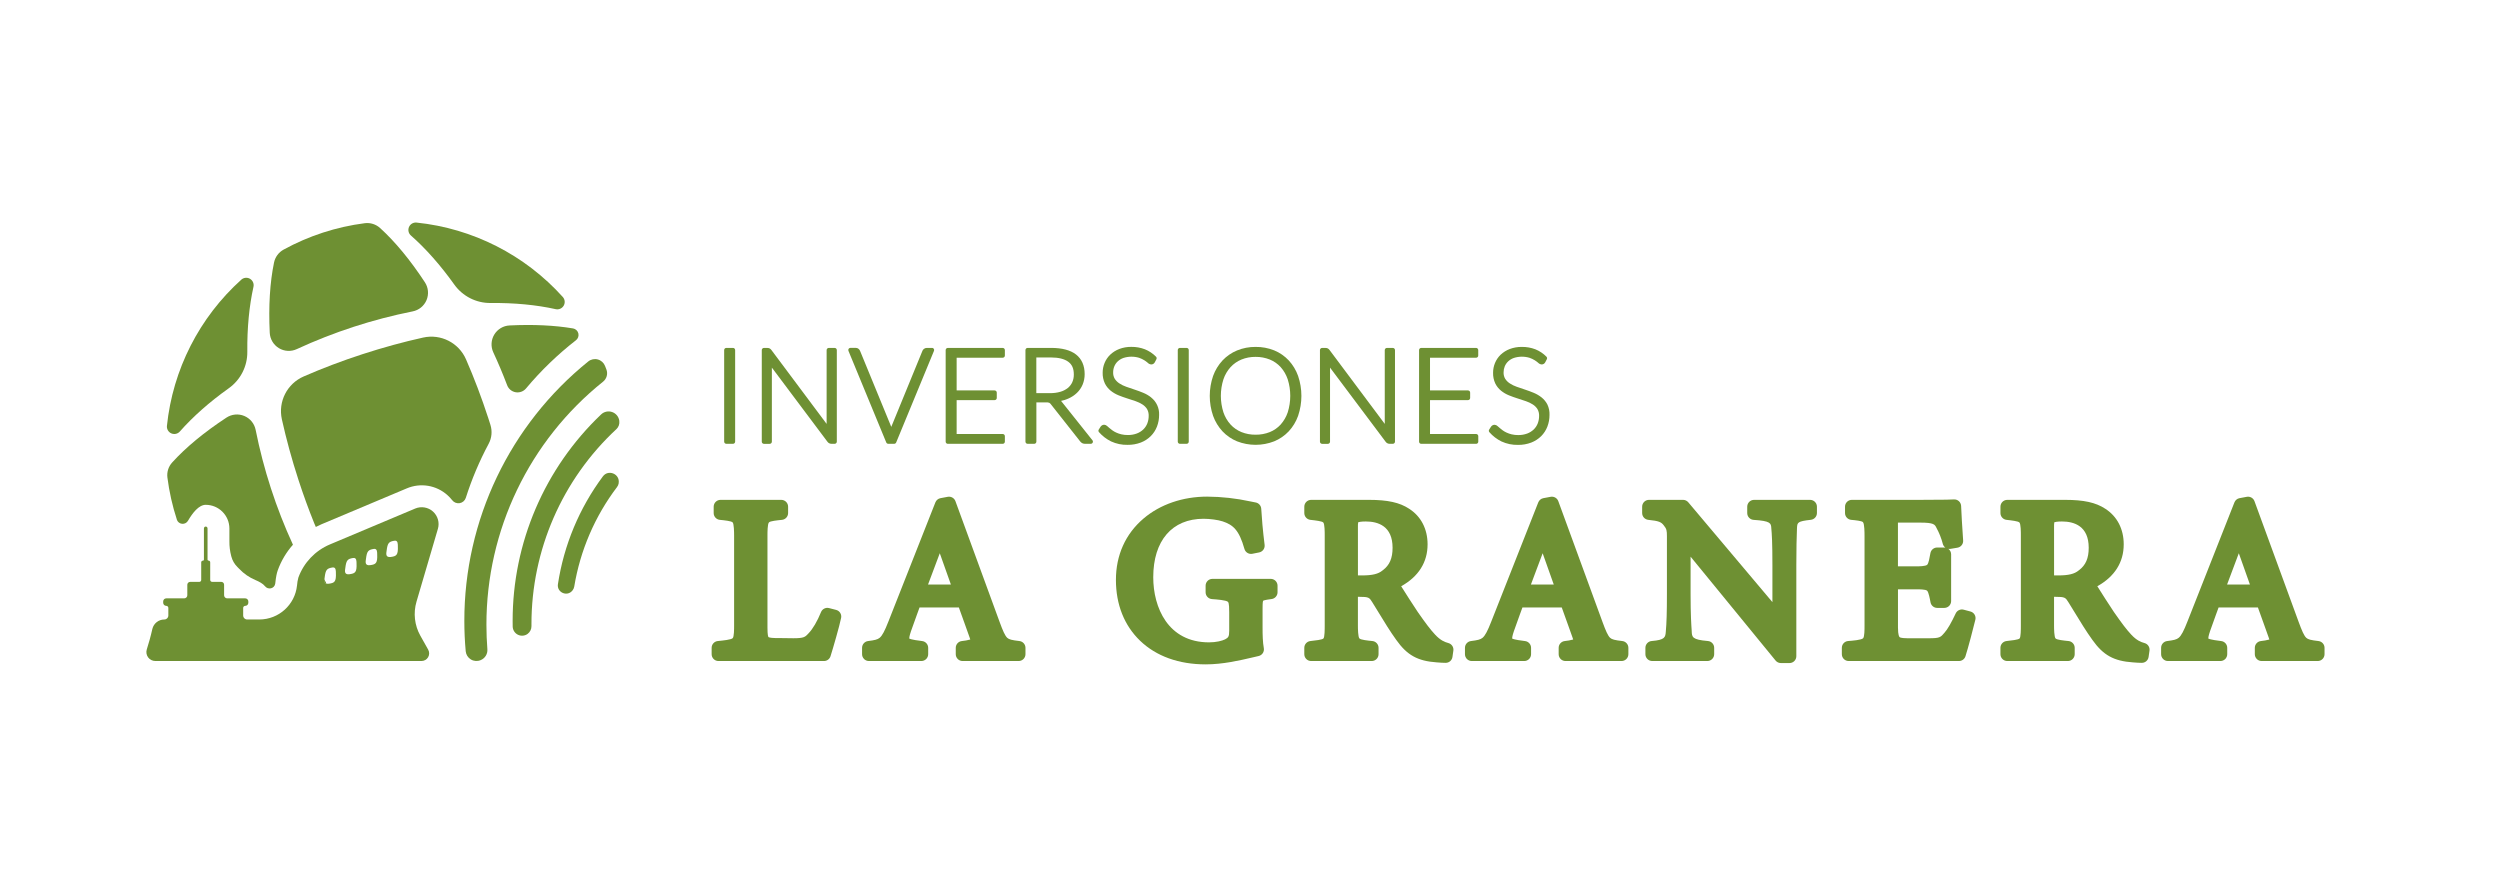
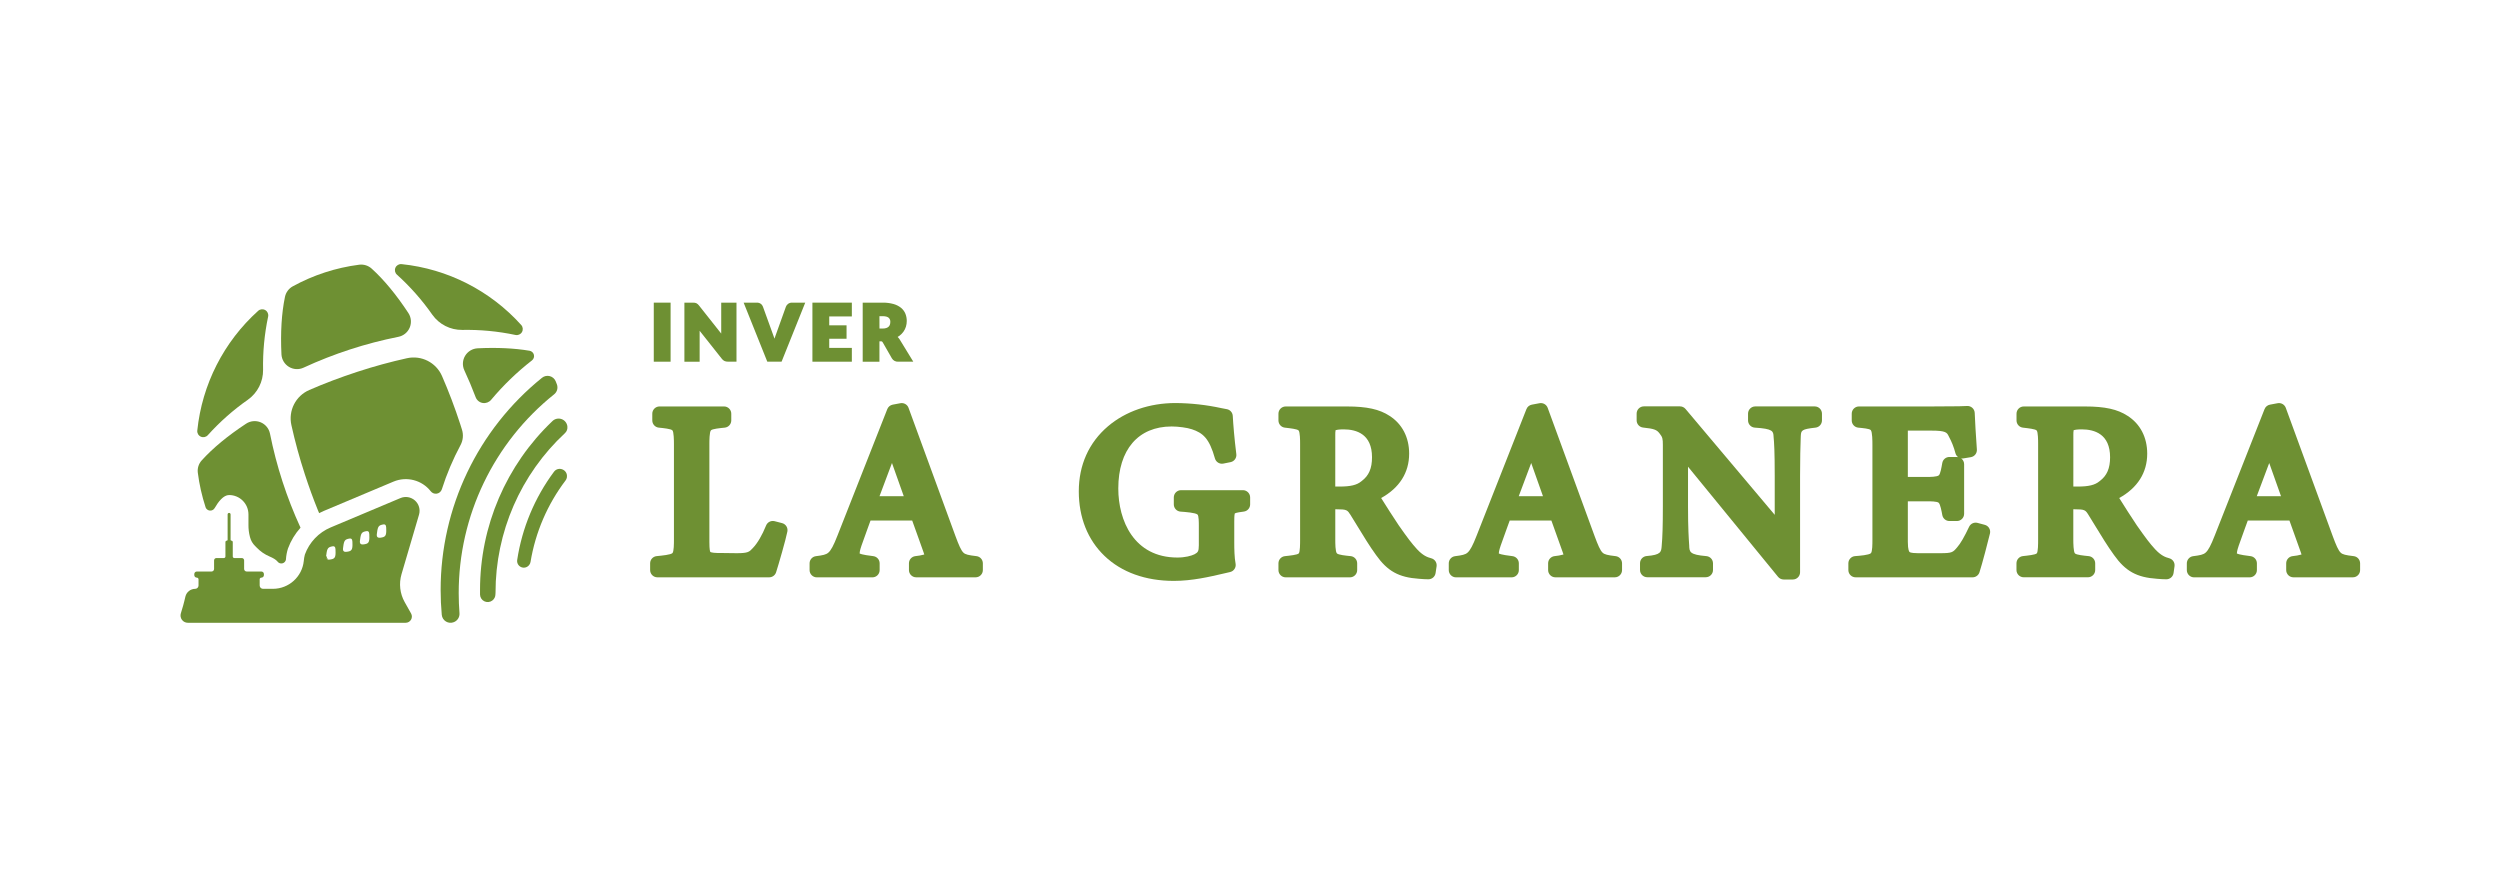
<svg xmlns="http://www.w3.org/2000/svg" id="Capa_1" data-name="Capa 1" viewBox="0 0 2479 880">
  <defs>
    <style>.cls-1{fill:#6e9033;}</style>
  </defs>
-   <rect class="cls-1" x="718.08" y="344.98" width="10.89" height="95.1" rx="2.14" />
-   <path class="cls-1" d="M827.6,345h-5.77a2.14,2.14,0,0,0-2.15,2.14v73.21l-54.74-73.27a5,5,0,0,0-1.94-1.67h0a5.63,5.63,0,0,0-2.27-.4h-3.21a2.14,2.14,0,0,0-2.14,2.14v90.82a2.14,2.14,0,0,0,2.14,2.14h5.72a2.14,2.14,0,0,0,2.14-2.14V364.52l55,73.36a4.86,4.86,0,0,0,4.13,2.2h3.14a2.14,2.14,0,0,0,2.14-2.14V347.12A2.14,2.14,0,0,0,827.6,345Z" />
-   <path class="cls-1" d="M924.13,345H919a4.4,4.4,0,0,0-2.89,1,5.56,5.56,0,0,0-1.5,2l0,.07-30.82,75.22L852.87,348a5.18,5.18,0,0,0-1.5-2.07,4.35,4.35,0,0,0-2.84-1h-5.2a2.14,2.14,0,0,0-2,3l37.48,90.82a2.14,2.14,0,0,0,2,1.32h5.84a2.14,2.14,0,0,0,2-1.32l37.48-90.82a2.14,2.14,0,0,0-2-3Z" />
-   <path class="cls-1" d="M994.28,345H939.86a2.14,2.14,0,0,0-2.14,2.14v90.82a2.14,2.14,0,0,0,2.14,2.14h54.42a2.14,2.14,0,0,0,2.15-2.14v-5.46a2.14,2.14,0,0,0-2.15-2.14H948.61V396.76h37.65a2.14,2.14,0,0,0,2.14-2.14v-5.33a2.14,2.14,0,0,0-2.14-2.14H948.61V354.72h45.67a2.14,2.14,0,0,0,2.15-2.14v-5.46A2.14,2.14,0,0,0,994.28,345Z" />
-   <path class="cls-1" d="M1052.15,397.53a34.83,34.83,0,0,0,7-2.21,29.67,29.67,0,0,0,8.74-5.74,24.45,24.45,0,0,0,5.66-8.26,26.69,26.69,0,0,0,2-10.32c0-8.49-2.89-15.05-8.59-19.5-5.54-4.33-13.89-6.52-24.81-6.52h-23.17a2.14,2.14,0,0,0-2.14,2.14v90.82a2.14,2.14,0,0,0,2.14,2.14h6.55a2.14,2.14,0,0,0,2.14-2.14V399h9.73a7.83,7.83,0,0,1,3,.38,4.58,4.58,0,0,1,1.56,1.38L1071,437.59a6.54,6.54,0,0,0,2.13,1.86,5.88,5.88,0,0,0,2.76.63h5.71a2.14,2.14,0,0,0,1.68-3.47Zm-24.53-43.07h14.48c7.58,0,13.37,1.44,17.21,4.27s5.49,6.86,5.49,12.65a18.3,18.3,0,0,1-1.54,7.65,15.88,15.88,0,0,1-4.44,5.71,21.45,21.45,0,0,1-7.36,3.75,35.32,35.32,0,0,1-10.19,1.35h-13.65Z" />
-   <path class="cls-1" d="M1141.5,394.1a32.38,32.38,0,0,0-7.81-4.57c-2.76-1.15-5.64-2.22-8.54-3.17s-5.62-1.88-8.34-2.84a31.53,31.53,0,0,1-6.84-3.34,15.65,15.65,0,0,1-4.55-4.51,11.75,11.75,0,0,1-1.62-6.47,15.51,15.51,0,0,1,1.16-5.93,14.32,14.32,0,0,1,3.37-4.91,16,16,0,0,1,5.58-3.39,26.23,26.23,0,0,1,15.58-.19,26.56,26.56,0,0,1,5.21,2.45,27.68,27.68,0,0,1,3.3,2.42,5.43,5.43,0,0,0,3.58,1.74,3.93,3.93,0,0,0,3.57-2.23h0l1.54-2.95a2.15,2.15,0,0,0-.38-2.51,32.8,32.8,0,0,0-11-7.34,36.3,36.3,0,0,0-13.49-2.4,32.42,32.42,0,0,0-12,2.11,27.42,27.42,0,0,0-8.95,5.65,24.07,24.07,0,0,0-5.57,8.21,25.09,25.09,0,0,0-1.9,9.6,23.73,23.73,0,0,0,2.19,10.69,21.79,21.79,0,0,0,5.74,7.18,31.31,31.31,0,0,0,7.83,4.59c2.76,1.12,5.64,2.16,8.56,3.07s5.63,1.81,8.33,2.74a31.57,31.57,0,0,1,6.83,3.28,14.86,14.86,0,0,1,4.53,4.54,12.66,12.66,0,0,1,1.63,6.79,20.38,20.38,0,0,1-1.39,7.52,16.85,16.85,0,0,1-4,5.95,19,19,0,0,1-6.45,4,24.65,24.65,0,0,1-8.87,1.49,27,27,0,0,1-6.49-.71,26.67,26.67,0,0,1-5.06-1.75,22.88,22.88,0,0,1-3.83-2.23c-1.15-.84-2.14-1.62-2.94-2.32s-1.6-1.39-2.2-1.91a4.49,4.49,0,0,0-2.87-1.28,4.33,4.33,0,0,0-3.47,1.76l-.14.19-1.79,2.82a2.14,2.14,0,0,0,.2,2.57,38.77,38.77,0,0,0,12,9.2,37,37,0,0,0,16.41,3.4,35.52,35.52,0,0,0,13.12-2.3,28.85,28.85,0,0,0,9.83-6.35,27.42,27.42,0,0,0,6.17-9.5,31.8,31.8,0,0,0,2.1-11.53,20.83,20.83,0,0,0-7.94-17.33Z" />
-   <rect class="cls-1" x="1167.88" y="344.98" width="10.89" height="95.1" rx="2.14" />
-   <path class="cls-1" d="M1277.87,357.34a41.29,41.29,0,0,0-14.41-9.92A48,48,0,0,0,1245,344a47.14,47.14,0,0,0-18.35,3.51,41.76,41.76,0,0,0-14.4,9.91,45.15,45.15,0,0,0-9.34,15.35,60.94,60.94,0,0,0,0,39.62,45.15,45.15,0,0,0,9.34,15.35,41.32,41.32,0,0,0,14.41,9.88,50.57,50.57,0,0,0,36.82,0,41.42,41.42,0,0,0,14.4-9.88,44.43,44.43,0,0,0,9.31-15.36,61.4,61.4,0,0,0,0-39.6A44.82,44.82,0,0,0,1277.87,357.34ZM1245,431.05a36.49,36.49,0,0,1-14-2.6,30.17,30.17,0,0,1-10.79-7.49,34.52,34.52,0,0,1-7.06-12.07,53.85,53.85,0,0,1,0-32.75,34.63,34.63,0,0,1,7.06-12.1,30.44,30.44,0,0,1,10.8-7.53,36.25,36.25,0,0,1,14-2.63,36.87,36.87,0,0,1,14.14,2.63,29.78,29.78,0,0,1,10.76,7.52,34.93,34.93,0,0,1,7,12.1,54.73,54.73,0,0,1,0,32.77,35,35,0,0,1-7,12.07,29.61,29.61,0,0,1-10.75,7.48A37.07,37.07,0,0,1,1245,431.05Z" />
-   <path class="cls-1" d="M1381.05,345h-5.77a2.14,2.14,0,0,0-2.15,2.14v73.21l-54.74-73.27a5,5,0,0,0-1.94-1.67h0a5.63,5.63,0,0,0-2.27-.4H1311a2.14,2.14,0,0,0-2.14,2.14v90.82a2.14,2.14,0,0,0,2.14,2.14h5.72a2.14,2.14,0,0,0,2.14-2.14V364.52l55,73.36a4.86,4.86,0,0,0,4.13,2.2h3.14a2.14,2.14,0,0,0,2.14-2.14V347.12A2.14,2.14,0,0,0,1381.05,345Z" />
-   <path class="cls-1" d="M1463.72,345h-54.43a2.14,2.14,0,0,0-2.14,2.14v90.82a2.14,2.14,0,0,0,2.14,2.14h54.43a2.14,2.14,0,0,0,2.14-2.14v-5.46a2.14,2.14,0,0,0-2.14-2.14H1418V396.76h37.66a2.14,2.14,0,0,0,2.14-2.14v-5.33a2.14,2.14,0,0,0-2.14-2.14H1418V354.72h45.68a2.14,2.14,0,0,0,2.14-2.14v-5.46A2.14,2.14,0,0,0,1463.72,345Z" />
-   <path class="cls-1" d="M1534.39,401.1a21.84,21.84,0,0,0-5.74-7,32.38,32.38,0,0,0-7.81-4.57c-2.76-1.15-5.63-2.22-8.54-3.17s-5.61-1.88-8.34-2.84a31.22,31.22,0,0,1-6.83-3.34,15.57,15.57,0,0,1-4.56-4.51,11.75,11.75,0,0,1-1.61-6.47,15.69,15.69,0,0,1,1.15-5.93,14.46,14.46,0,0,1,3.37-4.91,16,16,0,0,1,5.58-3.39,26.23,26.23,0,0,1,15.58-.19,26.56,26.56,0,0,1,5.21,2.45,27.68,27.68,0,0,1,3.3,2.42,5.45,5.45,0,0,0,3.59,1.74,3.91,3.91,0,0,0,3.56-2.23h0l1.54-2.95a2.14,2.14,0,0,0-.38-2.51,32.6,32.6,0,0,0-11-7.34A36.25,36.25,0,0,0,1509,344a32.35,32.35,0,0,0-12,2.11,27.36,27.36,0,0,0-9,5.65,24.21,24.21,0,0,0-5.57,8.21,25.08,25.08,0,0,0-1.89,9.6,23.59,23.59,0,0,0,2.19,10.69,21.54,21.54,0,0,0,5.74,7.18,31,31,0,0,0,7.83,4.59c2.75,1.12,5.63,2.16,8.56,3.07s5.62,1.81,8.32,2.74a31.35,31.35,0,0,1,6.83,3.28,14.75,14.75,0,0,1,4.53,4.54,12.66,12.66,0,0,1,1.63,6.79,20.38,20.38,0,0,1-1.39,7.52,16.83,16.83,0,0,1-4,5.95,19.24,19.24,0,0,1-6.45,4,24.71,24.71,0,0,1-8.88,1.49,26.94,26.94,0,0,1-6.48-.71,26.54,26.54,0,0,1-5.07-1.75,23.29,23.29,0,0,1-3.83-2.23c-1.15-.84-2.14-1.62-2.94-2.32s-1.6-1.39-2.2-1.91a4.49,4.49,0,0,0-2.87-1.28,4.33,4.33,0,0,0-3.47,1.76,1.27,1.27,0,0,0-.13.19l-1.8,2.82a2.15,2.15,0,0,0,.2,2.57,38.77,38.77,0,0,0,12,9.2,37,37,0,0,0,16.41,3.4,35.48,35.48,0,0,0,13.12-2.3,29,29,0,0,0,9.84-6.35,27.39,27.39,0,0,0,6.16-9.5,31.8,31.8,0,0,0,2.1-11.53A22.25,22.25,0,0,0,1534.39,401.1Z" />
-   <path class="cls-1" d="M829.11,604.78l-7-1.8a6.78,6.78,0,0,0-8,4c-3.71,9.14-8.09,16.61-12.33,21l-.1.11c-3.3,3.58-4.41,4.79-15,4.79-.91,0-9.56-.12-14.21-.18l-3.45,0c-5.85-.1-6.88-.89-7-1-.3-.33-1-1.91-1-9.35V530.79c0-2.79,0-11.31,1.5-12.81,1.34-1.34,8-2,12.87-2.49a6.78,6.78,0,0,0,6.1-6.75v-6.3a6.78,6.78,0,0,0-6.77-6.78H714.46a6.79,6.79,0,0,0-6.78,6.78v6.3a6.78,6.78,0,0,0,6.11,6.75c4.52.45,11.36,1.13,12.69,2.5s1.46,9.71,1.46,12.8v89.33c0,3.68,0,11.32-1.41,12.69-1.58,1.54-9.51,2.32-14.76,2.84a6.77,6.77,0,0,0-6.11,6.75v6.3a6.78,6.78,0,0,0,6.78,6.78H817.07a6.79,6.79,0,0,0,6.45-4.7c2.23-6.93,9.09-30.59,10.55-38.15A6.78,6.78,0,0,0,829.11,604.78Z" />
-   <path class="cls-1" d="M1010.87,635.66c-7.51-.85-10.33-1.59-12.06-3.18-2.28-2.09-4.41-7.09-7.53-15.58-18-49.47-32-87.59-43.88-119.95a6.79,6.79,0,0,0-7.61-4.32l-7.2,1.35a6.8,6.8,0,0,0-5.06,4.18L880.94,616.31c-3.6,9.27-6.08,13.92-8.57,16.06-2.14,1.85-5.18,2.48-11.61,3.3a6.78,6.78,0,0,0-5.93,6.73v6.3a6.79,6.79,0,0,0,6.78,6.78h52a6.79,6.79,0,0,0,6.78-6.78v-6.3a6.78,6.78,0,0,0-6-6.73c-3-.37-10.71-1.31-12.8-2.52,0-.73.18-2.63,1.74-7.24,1.84-5.38,3.75-10.6,5.78-16.12q1.32-3.62,2.7-7.42h39c2.12,6.15,4.15,11.69,6,16.69s3.34,9.11,4.59,12.88c0,.07,0,.13.07.2.32.87.53,1.52.66,2a49.68,49.68,0,0,1-8.4,1.53,6.77,6.77,0,0,0-6,6.73v6.3a6.78,6.78,0,0,0,6.78,6.78h55.57a6.78,6.78,0,0,0,6.78-6.78v-6.3A6.78,6.78,0,0,0,1010.87,635.66Zm-90.62-56.07c3.94-10.42,8-21.22,11.64-31l11,31Z" />
-   <path class="cls-1" d="M1260.09,574h-57.83a6.78,6.78,0,0,0-6.78,6.78v6.52a6.78,6.78,0,0,0,6.29,6.76c4.85.36,13.89,1,15.88,2.72,1.23,1.06,1.23,7.55,1.23,10.32v18.45c0,6-1,6.68-4.06,8.41-3,1.49-8.78,3-15.94,3-40.83,0-55.32-34.77-55.32-64.55,0-36.33,18.66-58,49.92-58,6.27,0,14.66,1.14,18.7,2.55l.09,0c10.46,3.49,16.38,8.48,21.72,27.37a6.78,6.78,0,0,0,7.85,4.8l6.75-1.35a6.79,6.79,0,0,0,5.4-7.5c-1.8-14.15-2.9-27.74-3.34-35.74a6.77,6.77,0,0,0-5.69-6.32c-1.23-.2-3-.55-5-1a208.69,208.69,0,0,0-42.93-4.77c-24.24,0-46.65,7.72-63.11,21.73-17.9,15.24-27.37,36.29-27.37,60.88,0,24.39,8.3,45.25,24,60.33,15.94,15.31,38.39,23.4,64.91,23.4,17.12,0,33.53-3.83,46.71-6.91l5.86-1.36a6.77,6.77,0,0,0,5.17-7.84c-1.09-5.89-1.24-13.49-1.24-20.14V603.7c0-1.86,0-6.68.52-8,1.35-.77,6.65-1.46,8.42-1.69a6.77,6.77,0,0,0,5.91-6.72v-6.52A6.77,6.77,0,0,0,1260.09,574Z" />
-   <path class="cls-1" d="M1436.17,637.64c-3.67-1-7.8-2.64-13.15-8.38-4.83-5.25-8.84-10.49-17.16-22.41-5-7.54-11.75-17.94-16.45-25.53,17.16-9.53,26.18-23.76,26.18-41.53,0-15.27-6.54-27.84-18.41-35.39-9.33-6.12-21.2-8.74-39.67-8.74h-57.38a6.79,6.79,0,0,0-6.78,6.78v6.3a6.78,6.78,0,0,0,6,6.74c5.13.58,11.51,1.31,12.79,2.58,1.45,1.44,1.45,9.77,1.45,12.51v89.78c0,3.42,0,11.44-1.25,12.76s-8.28,2-12.95,2.55a6.78,6.78,0,0,0-6.05,6.74v6.3a6.79,6.79,0,0,0,6.78,6.78h60.08a6.78,6.78,0,0,0,6.77-6.78v-6.3a6.77,6.77,0,0,0-6.1-6.75c-4.56-.45-11.45-1.14-12.85-2.55s-1.52-9.69-1.52-12.75V591.8h1.1c9.8,0,10.24.71,13.15,5.37,2,3.23,4.11,6.65,6.31,10.26,5.64,9.25,11.46,18.82,17.53,27.19,10.71,15.09,21.22,20.89,40.11,22.19l1,.07c2.57.21,5,.4,7.84.4a6.78,6.78,0,0,0,6.71-5.82l.9-6.3A6.78,6.78,0,0,0,1436.17,637.64Zm-89.66-115.4a21.89,21.89,0,0,1,.28-4.38c.73-.24,2.86-.76,7.57-.76,12.1,0,26.52,4.52,26.52,26.07,0,10.42-3,17.28-9.64,22.24l-.32.24c-4.17,3.51-10.08,4.94-20.39,4.94h-4Z" />
-   <path class="cls-1" d="M1608.69,635.66c-7.51-.85-10.33-1.59-12.07-3.18-2.27-2.09-4.4-7.09-7.52-15.58-18-49.47-32-87.59-43.89-119.95a6.78,6.78,0,0,0-7.61-4.32l-7.2,1.35a6.77,6.77,0,0,0-5.05,4.18l-46.59,118.15c-3.6,9.27-6.08,13.92-8.57,16.06-2.14,1.85-5.18,2.48-11.62,3.3a6.78,6.78,0,0,0-5.92,6.73v6.3a6.78,6.78,0,0,0,6.78,6.78h52a6.78,6.78,0,0,0,6.78-6.78v-6.3a6.77,6.77,0,0,0-6-6.73c-3-.37-10.7-1.31-12.79-2.52,0-.73.18-2.63,1.74-7.24,1.84-5.38,3.75-10.6,5.77-16.12q1.33-3.62,2.71-7.42h39c2.12,6.15,4.15,11.69,6,16.69s3.34,9.11,4.6,12.88c0,.07,0,.13.07.2.32.87.53,1.52.66,2a49.91,49.91,0,0,1-8.4,1.53,6.77,6.77,0,0,0-6,6.73v6.3a6.78,6.78,0,0,0,6.77,6.78h55.58a6.79,6.79,0,0,0,6.78-6.78v-6.3A6.78,6.78,0,0,0,1608.69,635.66Zm-90.62-56.07c3.93-10.42,8-21.22,11.63-31l11,31Z" />
-   <path class="cls-1" d="M1794.91,495.66h-55.58a6.78,6.78,0,0,0-6.78,6.78v6.3a6.78,6.78,0,0,0,6.36,6.77c17,1.06,17.19,3.41,17.51,8.09,0,.07,0,.14,0,.22.54,5.4,1.1,14,1.1,36.68v36.56l-83.44-99a6.82,6.82,0,0,0-5.19-2.41h-33.75a6.79,6.79,0,0,0-6.78,6.78v6.3a6.79,6.79,0,0,0,6.09,6.75c10.52,1.07,12.83,2.18,15.32,5.46l.15.19c2.68,3.27,3,5,3,10.55v57.38c0,17.87-.33,29-1.1,37.17v.08c-.45,5.49-.68,8.24-14,9.32a6.78,6.78,0,0,0-6.24,6.76v6.3a6.79,6.79,0,0,0,6.78,6.78H1693a6.79,6.79,0,0,0,6.78-6.78v-6.3a6.78,6.78,0,0,0-6.22-6.76c-15.73-1.31-15.84-3.94-16.06-9.71a1.34,1.34,0,0,1,0-.2c-.42-6-1.11-16.08-1.11-36.43V552l84.27,103a6.78,6.78,0,0,0,5.25,2.49h8.55a6.78,6.78,0,0,0,6.78-6.78V560.5c0-17.7.32-27.1.56-34,0-1.16.07-2.25.11-3.29.33-5.09.51-6.32,13.76-7.77a6.77,6.77,0,0,0,6-6.74v-6.3A6.78,6.78,0,0,0,1794.91,495.66Z" />
-   <path class="cls-1" d="M1953.92,606.37l-6.75-1.8a6.8,6.8,0,0,0-7.89,3.68c-4.24,9.09-8.16,15.85-11,19l-.15.17c-3.93,4.64-4.63,5.48-15.75,5.48h-20.86c-2.08,0-6.77-.15-7.9-1.15-.26-.23-1.59-1.78-1.59-9.4v-38h18c2.8,0,9.36,0,10.88,1.39s2.74,8,3.38,11.49a6.77,6.77,0,0,0,6.67,5.57h7a6.77,6.77,0,0,0,6.78-6.77V549.69a6.79,6.79,0,0,0-2.77-5.47,6.71,6.71,0,0,0,2.28,0l6.75-1.12a6.79,6.79,0,0,0,5.65-7.2c-.9-11.92-1.79-28.59-2-34.19a6.82,6.82,0,0,0-2.29-4.81,6.74,6.74,0,0,0-5-1.67c-1.54.13-7.74.42-32.06.42H1836.3a6.78,6.78,0,0,0-6.78,6.78v6.3a6.77,6.77,0,0,0,6.15,6.75c4.16.39,10.44,1,11.63,2.27,1.57,1.72,1.57,10.74,1.57,13.71v88.88c0,3.89,0,11.14-1.42,12.56-1.75,1.74-10.57,2.41-14.81,2.73a6.77,6.77,0,0,0-6.27,6.76v6.3a6.78,6.78,0,0,0,6.78,6.78H1942.5a6.77,6.77,0,0,0,6.43-4.64c2.37-7.11,8.49-30.51,9.85-36.39A6.78,6.78,0,0,0,1953.92,606.37Zm-26.05-63.45h-7a6.79,6.79,0,0,0-6.68,5.6c-.83,4.72-1.77,10.07-3.17,11.48-1.58,1.59-8.56,1.59-10.85,1.59H1882V518.22h22c13.67,0,14.56,1.84,16.18,5.18a1.74,1.74,0,0,0,.1.19,69,69,0,0,1,6.2,15.69,6.72,6.72,0,0,0,2.55,3.74A6.48,6.48,0,0,0,1927.87,542.92Z" />
-   <path class="cls-1" d="M2126.46,637.64c-3.67-1-7.8-2.64-13.15-8.38-4.83-5.25-8.84-10.49-17.16-22.41-5-7.54-11.75-17.94-16.45-25.53,17.16-9.53,26.18-23.76,26.18-41.53,0-15.27-6.54-27.84-18.4-35.39-9.34-6.12-21.21-8.74-39.68-8.74h-57.38a6.79,6.79,0,0,0-6.78,6.78v6.3a6.78,6.78,0,0,0,6,6.74c5.13.58,11.51,1.31,12.79,2.58,1.45,1.44,1.45,9.77,1.45,12.51v89.78c0,3.42,0,11.44-1.25,12.76s-8.28,2-13,2.55a6.78,6.78,0,0,0-6,6.74v6.3a6.79,6.79,0,0,0,6.78,6.78h60.08a6.79,6.79,0,0,0,6.78-6.78v-6.3a6.78,6.78,0,0,0-6.11-6.75c-4.56-.45-11.45-1.14-12.85-2.55s-1.52-9.69-1.52-12.75V591.8h1.1c9.8,0,10.24.71,13.15,5.37,2,3.23,4.11,6.65,6.31,10.26,5.64,9.25,11.46,18.82,17.53,27.19,10.71,15.09,21.22,20.89,40.11,22.19l1,.07c2.57.21,5,.4,7.84.4a6.78,6.78,0,0,0,6.71-5.82l.9-6.3A6.77,6.77,0,0,0,2126.46,637.64Zm-89.66-115.4a22.77,22.77,0,0,1,.28-4.38c.73-.24,2.86-.76,7.57-.76,12.1,0,26.52,4.52,26.52,26.07,0,10.42-3,17.28-9.64,22.24l-.32.24c-4.17,3.51-10.08,4.94-20.39,4.94h-4Z" />
-   <path class="cls-1" d="M2299,635.66c-7.51-.85-10.33-1.59-12.07-3.18-2.27-2.09-4.4-7.09-7.52-15.58-18-49.47-32-87.59-43.88-119.95a6.79,6.79,0,0,0-7.61-4.32l-7.2,1.35a6.76,6.76,0,0,0-5.06,4.18l-46.59,118.15c-3.6,9.27-6.08,13.92-8.57,16.06-2.14,1.85-5.18,2.48-11.62,3.3a6.78,6.78,0,0,0-5.92,6.73v6.3a6.78,6.78,0,0,0,6.78,6.78h52a6.78,6.78,0,0,0,6.78-6.78v-6.3a6.77,6.77,0,0,0-6-6.73c-3-.37-10.7-1.31-12.79-2.52,0-.73.18-2.63,1.74-7.24,1.84-5.38,3.75-10.6,5.77-16.12q1.33-3.62,2.71-7.42h39c2.12,6.15,4.15,11.69,6,16.69s3.34,9.11,4.6,12.88c0,.07.05.13.07.2.32.87.53,1.52.66,2a49.91,49.91,0,0,1-8.4,1.53,6.77,6.77,0,0,0-6,6.73v6.3a6.78,6.78,0,0,0,6.78,6.78h55.57a6.78,6.78,0,0,0,6.78-6.78v-6.3A6.78,6.78,0,0,0,2299,635.66Zm-90.62-56.07c3.94-10.42,8-21.22,11.63-31l11,31Z" />
-   <path class="cls-1" d="M482.34,619.51A308.37,308.37,0,0,1,598,378.47a10.64,10.64,0,0,0,3.33-12.06c-.45-1.2-.91-2.39-1.39-3.57a10.68,10.68,0,0,0-16.61-4.43A330.22,330.22,0,0,0,460.44,615.77q0,15.18,1.36,30a10.66,10.66,0,0,0,14.67,8.87l.21-.08a10.73,10.73,0,0,0,6.6-10.75Q482.35,631.78,482.34,619.51Z" />
-   <path class="cls-1" d="M527,619a263.65,263.65,0,0,1,84.25-193.49,9.34,9.34,0,0,0,2.85-8l0-.25a10.72,10.72,0,0,0-18-6.34,282.3,282.3,0,0,0-87.77,204.91c0,1.82,0,3.63.05,5.44a9.31,9.31,0,0,0,14.8,7.3h0A9.43,9.43,0,0,0,527,620.8C527,620.19,527,619.58,527,619Z" />
-   <path class="cls-1" d="M613.49,479.22c0-.1,0-.2,0-.3,1.31-9-10.28-13.8-15.69-6.51a239.51,239.51,0,0,0-44.56,106.84c-1.26,8.27,9.24,12.85,14.41,6.28l.17-.22a8,8,0,0,0,1.6-3.66,223.74,223.74,0,0,1,42.45-98.72A8.19,8.19,0,0,0,613.49,479.22Z" />
-   <path class="cls-1" d="M323.54,578.73a23.84,23.84,0,0,1-1.89-4.36C321.45,576.14,321.51,578.15,323.54,578.73Z" />
-   <path class="cls-1" d="M178.29,427.92c13.06-14.81,29.44-29.3,48.57-42.93a43.75,43.75,0,0,0,18.38-36.13c-.24-23.48,1.83-45.26,6.12-64.54a7.34,7.34,0,0,0-12-7.07,226.57,226.57,0,0,0-73.84,145.1A7.34,7.34,0,0,0,178.29,427.92Z" />
-   <path class="cls-1" d="M450.41,282.08a43.74,43.74,0,0,0,36.13,18.38c23.48-.24,45.26,1.83,64.53,6.12a7.34,7.34,0,0,0,7.08-12A226.57,226.57,0,0,0,413,220.7a7.34,7.34,0,0,0-5.56,12.81C422.29,246.57,436.78,263,450.41,282.08Z" />
-   <path class="cls-1" d="M204,500.58a23.5,23.5,0,0,1,23.47,23.47v12.61a54.51,54.51,0,0,0,1.8,14.67c0,.14.07.28.11.42a22.68,22.68,0,0,0,6.11,10.57c.57.55,1.14,1.14,1.71,1.74a47.46,47.46,0,0,0,16.09,11.12c3.76,1.58,7.51,3.62,9.37,6,3.15,4.06,9.59,2.58,10.27-2.51,0-.13,0-.27.05-.41.65-6.06,1.38-9.8,2.5-12.89a78.37,78.37,0,0,1,15-25.23,513.29,513.29,0,0,1-37-113.94,18.92,18.92,0,0,0-28.95-12.09c-22.07,14.5-40.33,29.59-53.82,44.5a18.67,18.67,0,0,0-4.71,14.87,226.63,226.63,0,0,0,9.36,41.69l0,.14a6.1,6.1,0,0,0,11.1,1C190.88,508.74,197.09,500.58,204,500.58Z" />
-   <path class="cls-1" d="M294.29,346.18a513.57,513.57,0,0,1,114.89-37.4,18.85,18.85,0,0,0,12.16-28.84c-14.47-22.06-29.56-40.33-44.45-53.83a19,19,0,0,0-15.15-4.79,228.21,228.21,0,0,0-80.59,26.23,19,19,0,0,0-9.42,12.79c-4.09,19.68-5.53,43.32-4.25,69.68A18.86,18.86,0,0,0,294.29,346.18Z" />
-   <path class="cls-1" d="M568.24,325.66h-.08c-18.24-3.09-39.5-4.09-62.88-2.95a18.79,18.79,0,0,0-16.13,26.66q7.31,15.72,13.74,32.63a11,11,0,0,0,18.73,3.16,323.65,323.65,0,0,1,49.53-47.8A6.6,6.6,0,0,0,568.24,325.66Z" />
-   <path class="cls-1" d="M484.2,414.68c-6.65-20.44-14.09-40-22.09-58.33a37.49,37.49,0,0,0-42.5-21.63c-19.56,4.34-39.72,9.83-60.16,16.48s-39.95,14.08-58.32,22.09a37.49,37.49,0,0,0-21.63,42.5c4.34,19.56,9.83,39.72,16.48,60.15,4.8,14.77,10,29.06,15.56,42.79.4,1,1,2.3,1.61,3.8,1.82-.95,3.67-1.85,5.58-2.65L403.3,484.3a38.06,38.06,0,0,1,40.46,6.75A39.14,39.14,0,0,1,448.4,496a7.72,7.72,0,0,0,13.47-2.26,319.2,319.2,0,0,1,22.74-53.8,24.21,24.21,0,0,0,1.71-18.61C485.62,419.1,484.92,416.89,484.2,414.68Z" />
-   <path class="cls-1" d="M321.65,574.37a23.84,23.84,0,0,0,1.89,4.36C321.51,578.15,321.45,576.14,321.65,574.37Z" />
-   <path class="cls-1" d="M434.22,524.39a16.72,16.72,0,0,0-22.52-20.12l-84.57,35.59a56.66,56.66,0,0,0-31.28,32.9,42.73,42.73,0,0,0-1.33,7.84,37.65,37.65,0,0,1-37.39,33.69h-12a4,4,0,0,1-4-4v-7.46a2.06,2.06,0,0,1,2.06-2.06,3.06,3.06,0,0,0,3.06-3.06v-1.31a3.07,3.07,0,0,0-3.06-3.07H225.29a3.06,3.06,0,0,1-3.07-3.07V579.8a2.84,2.84,0,0,0-2.83-2.84h-9.06a1.89,1.89,0,0,1-1.89-1.88v-17.5a1.69,1.69,0,0,0-1.69-1.69,1,1,0,0,1-.95-1V524.05a1.8,1.8,0,1,0-3.59,0v30.88a1,1,0,0,1-1,1,1.69,1.69,0,0,0-1.69,1.69v17.5a1.88,1.88,0,0,1-1.88,1.88h-9.06a2.84,2.84,0,0,0-2.84,2.84v10.42a3.06,3.06,0,0,1-3.07,3.07H164.88a3.07,3.07,0,0,0-3.07,3.07v1.31a3.06,3.06,0,0,0,3.07,3.06h0a2.05,2.05,0,0,1,2.05,2.06v7.46a4,4,0,0,1-4,4,12.19,12.19,0,0,0-11.83,9.26c-.9,3.67-1.67,7.38-2.75,11l-2.83,9.52A8.85,8.85,0,0,0,154,655.45h67.19v0H418a7.56,7.56,0,0,0,6.59-11.26l-7.78-13.85A43.78,43.78,0,0,1,413,596.61ZM326,578.82c-5.62.74-4.34-3.93-4.07-6.18.93-7.8,2.28-9,7.66-9.92,3.73-.66,3.4,3.56,3.47,5.13C333.44,576.88,331.85,578.05,326,578.82Zm20.48-9.41c-5.62.73-4.34-3.94-4.07-6.19.93-7.79,2.28-9,7.66-9.91,3.73-.66,3.4,3.55,3.47,5.12C353.92,567.46,352.33,568.64,346.44,569.41Zm20.48-9c-5.62.74-4.34-3.93-4.07-6.18.93-7.8,2.28-9,7.66-9.92,3.73-.66,3.4,3.56,3.47,5.13C374.4,558.49,372.81,559.66,366.92,560.43Zm20.48-8.12c-5.62.73-4.34-3.94-4.07-6.18.93-7.8,2.28-9,7.66-9.92,3.73-.66,3.4,3.56,3.47,5.13C394.88,550.36,393.29,551.54,387.4,552.31Z" />
+   <path class="cls-1" d="M454.85,588.16A252.26,252.26,0,0,1,549.49,391a8.72,8.72,0,0,0,2.73-9.86c-.37-1-.75-2-1.14-2.93a8.74,8.74,0,0,0-13.59-3.62A270.14,270.14,0,0,0,436.94,585.1q0,12.42,1.11,24.56a8.73,8.73,0,0,0,12,7.26l.16-.07a8.79,8.79,0,0,0,5.41-8.8Q454.87,598.21,454.85,588.16Z" />
+   <path class="cls-1" d="M491.37,587.72a215.66,215.66,0,0,1,68.91-158.28,7.62,7.62,0,0,0,2.33-6.56l0-.21a8.77,8.77,0,0,0-14.75-5.18A230.89,230.89,0,0,0,476,585.1c0,1.49,0,3,0,4.45a7.61,7.61,0,0,0,12.1,6h0a7.69,7.69,0,0,0,3.18-6.3Z" />
+   <path class="cls-1" d="M562.13,473.4l0-.24c1.07-7.36-8.41-11.29-12.84-5.32a195.94,195.94,0,0,0-36.44,87.39,6.64,6.64,0,0,0,11.78,5.13l.15-.18a6.59,6.59,0,0,0,1.3-3,183.19,183.19,0,0,1,34.72-80.75A6.54,6.54,0,0,0,562.13,473.4Z" />
+   <path class="cls-1" d="M325,554.81a18.86,18.86,0,0,1-1.54-3.57C323.25,552.68,323.3,554.33,325,554.81Z" />
+   <path class="cls-1" d="M206.14,431.44a234.77,234.77,0,0,1,39.73-35.12,35.75,35.75,0,0,0,15-29.55,234.17,234.17,0,0,1,5-52.79,6,6,0,0,0-9.84-5.79,185.33,185.33,0,0,0-60.4,118.7A6,6,0,0,0,206.14,431.44Z" />
+   <path class="cls-1" d="M428.74,312.14a35.75,35.75,0,0,0,29.55,15,234.17,234.17,0,0,1,52.79,5,6,6,0,0,0,5.79-9.84,185.31,185.31,0,0,0-118.7-60.4,6,6,0,0,0-4.55,10.47A234.77,234.77,0,0,1,428.74,312.14Z" />
+   <path class="cls-1" d="M227.18,490.88a19.21,19.21,0,0,1,19.19,19.19v10.32a44.94,44.94,0,0,0,1.47,12c0,.11.07.23.1.34a18.37,18.37,0,0,0,5,8.65c.46.45.93.93,1.4,1.42a38.59,38.59,0,0,0,13.16,9.1c3.07,1.29,6.14,3,7.66,4.92a4.67,4.67,0,0,0,8.4-2.06c0-.11,0-.22,0-.33a45,45,0,0,1,2-10.55A64,64,0,0,1,298,523.25,419.91,419.91,0,0,1,267.72,430,15.48,15.48,0,0,0,244,420.15C226,432,211,444.36,200,456.55a15.29,15.29,0,0,0-3.85,12.17,185.36,185.36,0,0,0,7.65,34.1l0,.12a5,5,0,0,0,9.08.84C216.44,497.56,221.53,490.88,227.18,490.88Z" />
+   <path class="cls-1" d="M301,364.58A420,420,0,0,1,395,334a15.43,15.43,0,0,0,9.95-23.6c-11.84-18-24.18-33-36.36-44a15.54,15.54,0,0,0-12.39-3.92,186.42,186.42,0,0,0-65.92,21.46,15.53,15.53,0,0,0-7.71,10.46c-3.35,16.1-4.53,35.44-3.48,57A15.43,15.43,0,0,0,301,364.58Z" />
+   <path class="cls-1" d="M525.12,347.8h-.06c-14.93-2.53-32.31-3.35-51.44-2.42a15.38,15.38,0,0,0-13.19,21.81q6,12.87,11.23,26.69A9,9,0,0,0,487,396.46a264.87,264.87,0,0,1,40.52-39.11A5.39,5.39,0,0,0,525.12,347.8Z" />
+   <path class="cls-1" d="M456.38,420.61c-5.44-16.72-11.52-32.69-18.07-47.71a30.68,30.68,0,0,0-34.77-17.69c-16,3.55-32.49,8-49.2,13.47s-32.69,11.52-47.71,18.07a30.66,30.66,0,0,0-17.69,34.77c3.55,16,8,32.49,13.47,49.2q5.91,18.12,12.74,35c.32.8.78,1.88,1.31,3.11,1.49-.77,3-1.51,4.56-2.16l69.18-29.11a31.46,31.46,0,0,1,36.9,9.56,6.31,6.31,0,0,0,11-1.86,261.93,261.93,0,0,1,18.6-44,19.74,19.74,0,0,0,1.4-15.21C457.54,424.23,457,422.42,456.38,420.61Z" />
+   <path class="cls-1" d="M323.42,551.24a18.86,18.86,0,0,0,1.54,3.57C323.3,554.33,323.25,552.68,323.42,551.24Z" />
+   <path class="cls-1" d="M415.5,510.35a13.67,13.67,0,0,0-18.43-16.45L327.9,523a46.31,46.31,0,0,0-25.59,26.91,35,35,0,0,0-1.09,6.42,30.79,30.79,0,0,1-30.58,27.55H260.8a3.3,3.3,0,0,1-3.3-3.3v-6.11a1.68,1.68,0,0,1,1.68-1.68,2.51,2.51,0,0,0,2.51-2.51v-1.06a2.51,2.51,0,0,0-2.51-2.51H244.59a2.51,2.51,0,0,1-2.51-2.51v-8.53a2.32,2.32,0,0,0-2.32-2.32h-7.41a1.54,1.54,0,0,1-1.54-1.54V537.5a1.38,1.38,0,0,0-1.38-1.38.78.78,0,0,1-.78-.79V510.07a1.47,1.47,0,0,0-2.94,0v25.26a.78.78,0,0,1-.78.79,1.38,1.38,0,0,0-1.39,1.38v14.32a1.54,1.54,0,0,1-1.54,1.54h-7.41a2.31,2.31,0,0,0-2.31,2.32v8.53a2.52,2.52,0,0,1-2.52,2.51H195.17a2.51,2.51,0,0,0-2.51,2.51v1.06a2.51,2.51,0,0,0,2.51,2.51h0a1.69,1.69,0,0,1,1.69,1.68v6.11a3.31,3.31,0,0,1-3.31,3.3,10,10,0,0,0-9.68,7.57c-.74,3-1.37,6-2.25,9l-2.31,7.78a7.23,7.23,0,0,0,6.94,9.31h55v0h161a6.18,6.18,0,0,0,5.39-9.2L401.26,597a35.82,35.82,0,0,1-3.12-27.61Zm-88.56,44.53c-4.6.6-3.55-3.22-3.33-5.06.76-6.37,1.86-7.33,6.26-8.11,3.05-.54,2.79,2.91,2.84,4.2C333.06,553.29,331.76,554.25,326.94,554.88Zm16.75-7.7c-4.6.6-3.55-3.22-3.33-5.06.76-6.38,1.86-7.34,6.26-8.11,3.06-.54,2.79,2.91,2.85,4.19C349.81,545.58,348.51,546.55,343.69,547.18Zm16.75-7.34c-4.6.6-3.55-3.22-3.33-5.06.77-6.38,1.87-7.34,6.27-8.11,3.05-.54,2.79,2.91,2.84,4.19C366.57,538.24,365.26,539.21,360.44,539.84Zm16.76-6.65c-4.6.6-3.55-3.22-3.33-5.06.76-6.37,1.86-7.33,6.26-8.11,3.05-.54,2.79,2.91,2.84,4.2C383.32,531.6,382,532.56,377.2,533.19Z" />
+   <rect class="cls-1" x="648.28" y="300.1" width="16.68" height="58.56" />
+   <path class="cls-1" d="M715.16,330.78l-22.15-28a11.64,11.64,0,0,0-1.14-1.21,5.07,5.07,0,0,0-1.37-.92,5.22,5.22,0,0,0-1.56-.44,12.77,12.77,0,0,0-1.65-.09h-8.64v58.56h15.11V328l22,27.76a7.24,7.24,0,0,0,2.7,2.24,8.08,8.08,0,0,0,3.27.62h8.57V300.1H715.16Z" />
+   <path class="cls-1" d="M781.42,301.35a6,6,0,0,0-2.11,2.79l-10.5,29.25c-.27.77-.55,1.58-.82,2.43-.3-.86-.59-1.68-.87-2.44l-10.58-29.25a6,6,0,0,0-2.2-2.92,6.48,6.48,0,0,0-3.85-1.11h-13.1l23.47,58.56H775l23.48-58.56H785.28A6.14,6.14,0,0,0,781.42,301.35Z" />
+   <polygon class="cls-1" points="805.59 358.66 844.69 358.66 844.69 344.97 822.27 344.97 822.27 335.9 839.44 335.9 839.44 322.59 822.27 322.59 822.27 313.78 844.69 313.78 844.69 300.1 805.59 300.1 805.59 358.66" />
+   <path class="cls-1" d="M892.16,336.65a11.66,11.66,0,0,0-2.07-2.52,18.55,18.55,0,0,0,2-1.34,18.07,18.07,0,0,0,3.86-4,17.07,17.07,0,0,0,2.39-4.93,19.27,19.27,0,0,0,.8-5.59,19,19,0,0,0-1.34-7.18,14.88,14.88,0,0,0-4.42-5.92,21,21,0,0,0-7.52-3.76,38.32,38.32,0,0,0-10.66-1.3H855.45v58.56h16.6V338.45h1.26a2.85,2.85,0,0,1,1.31.2,2,2,0,0,1,.65.76l9.08,15.86a6.77,6.77,0,0,0,6.28,3.39h15Zm-20.11-23.13h3.13c2.78,0,4.78.52,6,1.54a5.13,5.13,0,0,1,1.66,4.14,8.54,8.54,0,0,1-.42,2.73,4.9,4.9,0,0,1-1.21,1.95,6.11,6.11,0,0,1-2.26,1.36,11.12,11.12,0,0,1-3.74.54h-3.13Z" />
+   <path class="cls-1" d="M775.51,518.72l-7.39-1.91a7.2,7.2,0,0,0-8.46,4.26c-3.93,9.7-8.57,17.61-13.07,22.29l-.11.12c-3.49,3.79-4.67,5.07-15.94,5.07-1,0-10.14-.12-15.07-.19l-3.65,0c-6.21-.11-7.3-1-7.4-1-.31-.35-1-2-1-9.91V440.28c0-3,0-12,1.59-13.59,1.42-1.42,8.49-2.12,13.65-2.64a7.19,7.19,0,0,0,6.47-7.15v-6.68a7.19,7.19,0,0,0-7.19-7.19H654a7.19,7.19,0,0,0-7.19,7.19v6.68a7.19,7.19,0,0,0,6.48,7.15c4.79.48,12,1.21,13.45,2.66s1.54,10.29,1.54,13.57V535c0,3.89,0,12-1.49,13.45-1.67,1.63-10.08,2.46-15.64,3a7.18,7.18,0,0,0-6.48,7.15v6.68a7.18,7.18,0,0,0,7.18,7.19H762.74a7.19,7.19,0,0,0,6.84-5c2.37-7.35,9.64-32.44,11.19-40.44A7.19,7.19,0,0,0,775.51,518.72Z" />
+   <path class="cls-1" d="M968.22,551.46c-8-.9-11-1.68-12.79-3.37-2.41-2.21-4.67-7.52-8-16.52-19.1-52.45-33.89-92.86-46.53-127.17a7.18,7.18,0,0,0-8.06-4.58l-7.64,1.43a7.18,7.18,0,0,0-5.36,4.43L830.47,531c-3.82,9.82-6.45,14.75-9.09,17-2.27,2-5.49,2.64-12.32,3.5a7.19,7.19,0,0,0-6.28,7.13v6.68a7.19,7.19,0,0,0,7.19,7.19h55.11a7.18,7.18,0,0,0,7.18-7.19V558.6a7.18,7.18,0,0,0-6.31-7.13c-3.18-.39-11.35-1.39-13.57-2.67,0-.77.19-2.79,1.84-7.68,1.95-5.7,4-11.24,6.13-17.09.93-2.56,1.89-5.17,2.86-7.86h41.32c2.25,6.52,4.4,12.39,6.35,17.69s3.54,9.66,4.87,13.66c0,.07,0,.14.07.21.35.92.56,1.61.7,2.12a52.53,52.53,0,0,1-8.9,1.62,7.18,7.18,0,0,0-6.31,7.13v6.68a7.18,7.18,0,0,0,7.18,7.19h58.93a7.18,7.18,0,0,0,7.18-7.19V558.6A7.18,7.18,0,0,0,968.22,551.46ZM872.14,492c4.18-11.06,8.47-22.51,12.34-32.88L896.16,492Z" />
+   <path class="cls-1" d="M1232.44,486.05h-61.31a7.18,7.18,0,0,0-7.18,7.19v6.92a7.18,7.18,0,0,0,6.66,7.16c5.15.38,14.73,1.08,16.84,2.89,1.31,1.12,1.31,8,1.31,10.94v19.56c0,6.34-1.09,7.08-4.31,8.92-3.23,1.57-9.31,3.22-16.9,3.22-43.29,0-58.65-36.87-58.65-68.44,0-38.52,19.79-61.52,52.93-61.52,6.65,0,15.54,1.22,19.82,2.71l.09,0c11.1,3.7,17.38,9,23,29a7.19,7.19,0,0,0,8.33,5.09l7.15-1.43a7.18,7.18,0,0,0,5.72-7.95c-1.9-15-3.07-29.41-3.53-37.89a7.18,7.18,0,0,0-6-6.71c-1.31-.21-3.14-.58-5.25-1a221,221,0,0,0-45.51-5.06c-25.71,0-49.47,8.18-66.92,23-19,16.15-29,38.47-29,64.54,0,25.87,8.79,48,25.44,64,16.9,16.24,40.7,24.82,68.82,24.82,18.15,0,35.54-4.07,49.52-7.33,2.15-.5,4.22-1,6.21-1.44a7.17,7.17,0,0,0,5.48-8.32c-1.15-6.24-1.31-14.29-1.31-21.35v-20c0-2,0-7.08.55-8.49,1.44-.83,7-1.55,8.93-1.8a7.18,7.18,0,0,0,6.27-7.12v-6.92A7.19,7.19,0,0,0,1232.44,486.05Z" />
+   <path class="cls-1" d="M1419.13,553.56c-3.89-1-8.27-2.8-13.94-8.89-5.12-5.56-9.38-11.12-18.2-23.75-5.32-8-12.46-19-17.44-27.08,18.2-10.1,27.76-25.19,27.76-44,0-16.2-6.93-29.52-19.51-37.53-9.9-6.49-22.48-9.26-42.07-9.26H1274.9a7.19,7.19,0,0,0-7.19,7.19v6.68a7.18,7.18,0,0,0,6.37,7.14c5.44.62,12.2,1.39,13.56,2.74,1.54,1.52,1.54,10.36,1.54,13.26v95.18c0,3.64,0,12.14-1.33,13.54s-8.77,2.16-13.73,2.7a7.17,7.17,0,0,0-6.41,7.14v6.68a7.19,7.19,0,0,0,7.19,7.19h63.69a7.19,7.19,0,0,0,7.19-7.19V558.6a7.19,7.19,0,0,0-6.47-7.15c-4.84-.48-12.15-1.21-13.62-2.71-1.62-1.63-1.62-10.26-1.62-13.52V505h1.16c10.39,0,10.87.76,14,5.7,2.15,3.42,4.36,7,6.69,10.87,6,9.81,12.15,20,18.59,28.83,11.35,16,22.49,22.15,42.52,23.52l1.07.08c2.73.22,5.29.42,8.31.42a7.18,7.18,0,0,0,7.11-6.17l1-6.68A7.18,7.18,0,0,0,1419.13,553.56Zm-95.06-122.35a23.87,23.87,0,0,1,.3-4.65c.77-.25,3-.8,8-.8,12.83,0,28.12,4.79,28.12,27.64,0,11.05-3.15,18.32-10.22,23.57l-.34.27c-4.42,3.72-10.69,5.23-21.62,5.23h-4.26Z" />
+   <path class="cls-1" d="M1602,551.46c-8-.9-11-1.68-12.8-3.37-2.41-2.21-4.66-7.52-8-16.52-19.1-52.45-33.89-92.86-46.53-127.17a7.18,7.18,0,0,0-8.07-4.58l-7.63,1.43a7.16,7.16,0,0,0-5.36,4.43L1464.28,531c-3.81,9.82-6.45,14.75-9.08,17-2.27,2-5.49,2.64-12.32,3.5a7.19,7.19,0,0,0-6.28,7.13v6.68a7.19,7.19,0,0,0,7.19,7.19h55.1a7.19,7.19,0,0,0,7.19-7.19V558.6a7.18,7.18,0,0,0-6.32-7.13c-3.17-.39-11.34-1.39-13.56-2.67,0-.77.19-2.79,1.84-7.68,2-5.7,4-11.24,6.12-17.09.94-2.56,1.9-5.17,2.87-7.86h41.32c2.24,6.52,4.4,12.39,6.34,17.69s3.55,9.66,4.88,13.66c0,.07,0,.14.07.21.34.92.56,1.61.7,2.12a52.51,52.51,0,0,1-8.91,1.62,7.18,7.18,0,0,0-6.31,7.13v6.68a7.19,7.19,0,0,0,7.19,7.19h58.92a7.19,7.19,0,0,0,7.19-7.19V558.6A7.19,7.19,0,0,0,1602,551.46ZM1506,492c4.17-11.06,8.46-22.51,12.34-32.88L1530,492Z" />
+   <path class="cls-1" d="M1799.47,403h-58.92a7.19,7.19,0,0,0-7.19,7.19v6.68a7.18,7.18,0,0,0,6.74,7.17c18.07,1.13,18.23,3.62,18.56,8.58,0,.08,0,.15,0,.23.57,5.73,1.16,14.82,1.16,38.89v38.77l-88.47-105a7.17,7.17,0,0,0-5.49-2.56h-35.79a7.19,7.19,0,0,0-7.18,7.19v6.68a7.18,7.18,0,0,0,6.45,7.15c11.16,1.14,13.61,2.32,16.24,5.79l.16.2c2.84,3.47,3.15,5.33,3.15,11.19v60.83c0,18.95-.35,30.73-1.16,39.41,0,0,0,.06,0,.09-.47,5.82-.71,8.74-14.88,9.88a7.18,7.18,0,0,0-6.61,7.16v6.68a7.18,7.18,0,0,0,7.18,7.19h58a7.19,7.19,0,0,0,7.19-7.19V558.6a7.19,7.19,0,0,0-6.59-7.16c-16.68-1.39-16.79-4.18-17-10.3,0-.07,0-.14,0-.21-.44-6.37-1.18-17-1.18-38.63V462.79L1763.13,572a7.2,7.2,0,0,0,5.57,2.64h9.06a7.19,7.19,0,0,0,7.19-7.19V471.77c0-18.77.34-28.73.59-36,0-1.23.08-2.39.12-3.49.35-5.4.54-6.7,14.59-8.24a7.18,7.18,0,0,0,6.41-7.14v-6.68A7.19,7.19,0,0,0,1799.47,403Z" />
+   <path class="cls-1" d="M1968.06,520.41l-7.15-1.91a7.19,7.19,0,0,0-8.37,3.9c-4.5,9.64-8.65,16.8-11.7,20.17l-.15.18c-4.17,4.92-4.92,5.8-16.7,5.8h-22.12c-2.2,0-7.18-.15-8.37-1.21-.29-.25-1.69-1.9-1.69-10V497.09h19.06c3,0,9.92,0,11.53,1.46s2.9,8.45,3.58,12.19a7.18,7.18,0,0,0,7.07,5.91h7.4a7.18,7.18,0,0,0,7.18-7.19V460.32a7.16,7.16,0,0,0-2.94-5.8,7.28,7.28,0,0,0,2.42,0l7.16-1.19a7.19,7.19,0,0,0,6-7.63c-1-12.64-1.9-30.31-2.14-36.24a7.19,7.19,0,0,0-7.77-6.88c-1.64.14-8.22.45-34,.45h-73a7.18,7.18,0,0,0-7.18,7.19v6.68a7.19,7.19,0,0,0,6.52,7.16c4.41.41,11.07,1,12.33,2.4,1.66,1.82,1.66,11.39,1.66,14.53v94.23c0,4.13,0,11.82-1.5,13.32-1.85,1.85-11.21,2.56-15.7,2.9a7.18,7.18,0,0,0-6.65,7.16v6.68a7.18,7.18,0,0,0,7.18,7.19H1956a7.18,7.18,0,0,0,6.82-4.92c2.51-7.54,9-32.34,10.44-38.58A7.18,7.18,0,0,0,1968.06,520.41Zm-27.61-67.28h-7.4a7.19,7.19,0,0,0-7.08,5.94c-.88,5-1.88,10.68-3.36,12.18-1.67,1.68-9.07,1.68-11.51,1.68h-19.29V427h23.35c14.49,0,15.43,1.95,17.15,5.49,0,.07.07.13.1.2a72.89,72.89,0,0,1,6.58,16.63,7.13,7.13,0,0,0,2.7,4A7.24,7.24,0,0,0,1940.45,453.13Z" />
+   <path class="cls-1" d="M2151,553.56c-3.89-1-8.27-2.8-13.94-8.89-5.12-5.56-9.37-11.12-18.2-23.75-5.32-8-12.46-19-17.44-27.08,18.2-10.1,27.76-25.19,27.76-44,0-16.2-6.93-29.52-19.51-37.53-9.9-6.49-22.48-9.26-42.07-9.26h-60.83a7.19,7.19,0,0,0-7.19,7.19v6.68a7.18,7.18,0,0,0,6.37,7.14c5.44.62,12.2,1.39,13.56,2.74C2021,428.3,2021,437.14,2021,440v95.18c0,3.64,0,12.14-1.33,13.54s-8.77,2.16-13.73,2.7a7.18,7.18,0,0,0-6.41,7.14v6.68a7.19,7.19,0,0,0,7.19,7.19h63.69a7.19,7.19,0,0,0,7.19-7.19V558.6a7.19,7.19,0,0,0-6.47-7.15c-4.84-.48-12.14-1.21-13.62-2.71s-1.62-10.26-1.62-13.52V505h1.16c10.39,0,10.87.76,13.95,5.7,2.15,3.42,4.36,7,6.69,10.87,6,9.81,12.15,20,18.59,28.83,11.35,16,22.49,22.15,42.52,23.52l1.08.08c2.72.22,5.29.42,8.3.42a7.19,7.19,0,0,0,7.12-6.17l.95-6.68A7.18,7.18,0,0,0,2151,553.56Zm-95.06-122.35a23.87,23.87,0,0,1,.3-4.65c.77-.25,3-.8,8-.8,12.83,0,28.12,4.79,28.12,27.64,0,11.05-3.15,18.32-10.22,23.57l-.34.27c-4.42,3.72-10.69,5.23-21.62,5.23h-4.26Z" />
+   <path class="cls-1" d="M2333.9,551.46c-8-.9-11-1.68-12.79-3.37-2.42-2.21-4.67-7.52-8-16.52-19.1-52.45-33.89-92.86-46.53-127.17a7.19,7.19,0,0,0-8.07-4.58l-7.63,1.43a7.18,7.18,0,0,0-5.36,4.43L2196.15,531c-3.82,9.82-6.45,14.75-9.09,17-2.27,2-5.49,2.64-12.32,3.5a7.19,7.19,0,0,0-6.28,7.13v6.68a7.19,7.19,0,0,0,7.19,7.19h55.11a7.19,7.19,0,0,0,7.18-7.19V558.6a7.18,7.18,0,0,0-6.31-7.13c-3.18-.39-11.35-1.39-13.57-2.67,0-.77.19-2.79,1.84-7.68,1.95-5.7,4-11.24,6.13-17.09.93-2.56,1.89-5.17,2.86-7.86h41.32c2.25,6.52,4.4,12.39,6.34,17.69s3.55,9.66,4.88,13.66c0,.07.05.14.07.21.34.92.56,1.61.7,2.12a52.51,52.51,0,0,1-8.91,1.62,7.18,7.18,0,0,0-6.3,7.13v6.68a7.18,7.18,0,0,0,7.18,7.19h58.93a7.18,7.18,0,0,0,7.18-7.19V558.6A7.18,7.18,0,0,0,2333.9,551.46ZM2237.82,492c4.18-11.06,8.47-22.51,12.34-32.88L2261.84,492Z" />
</svg>
